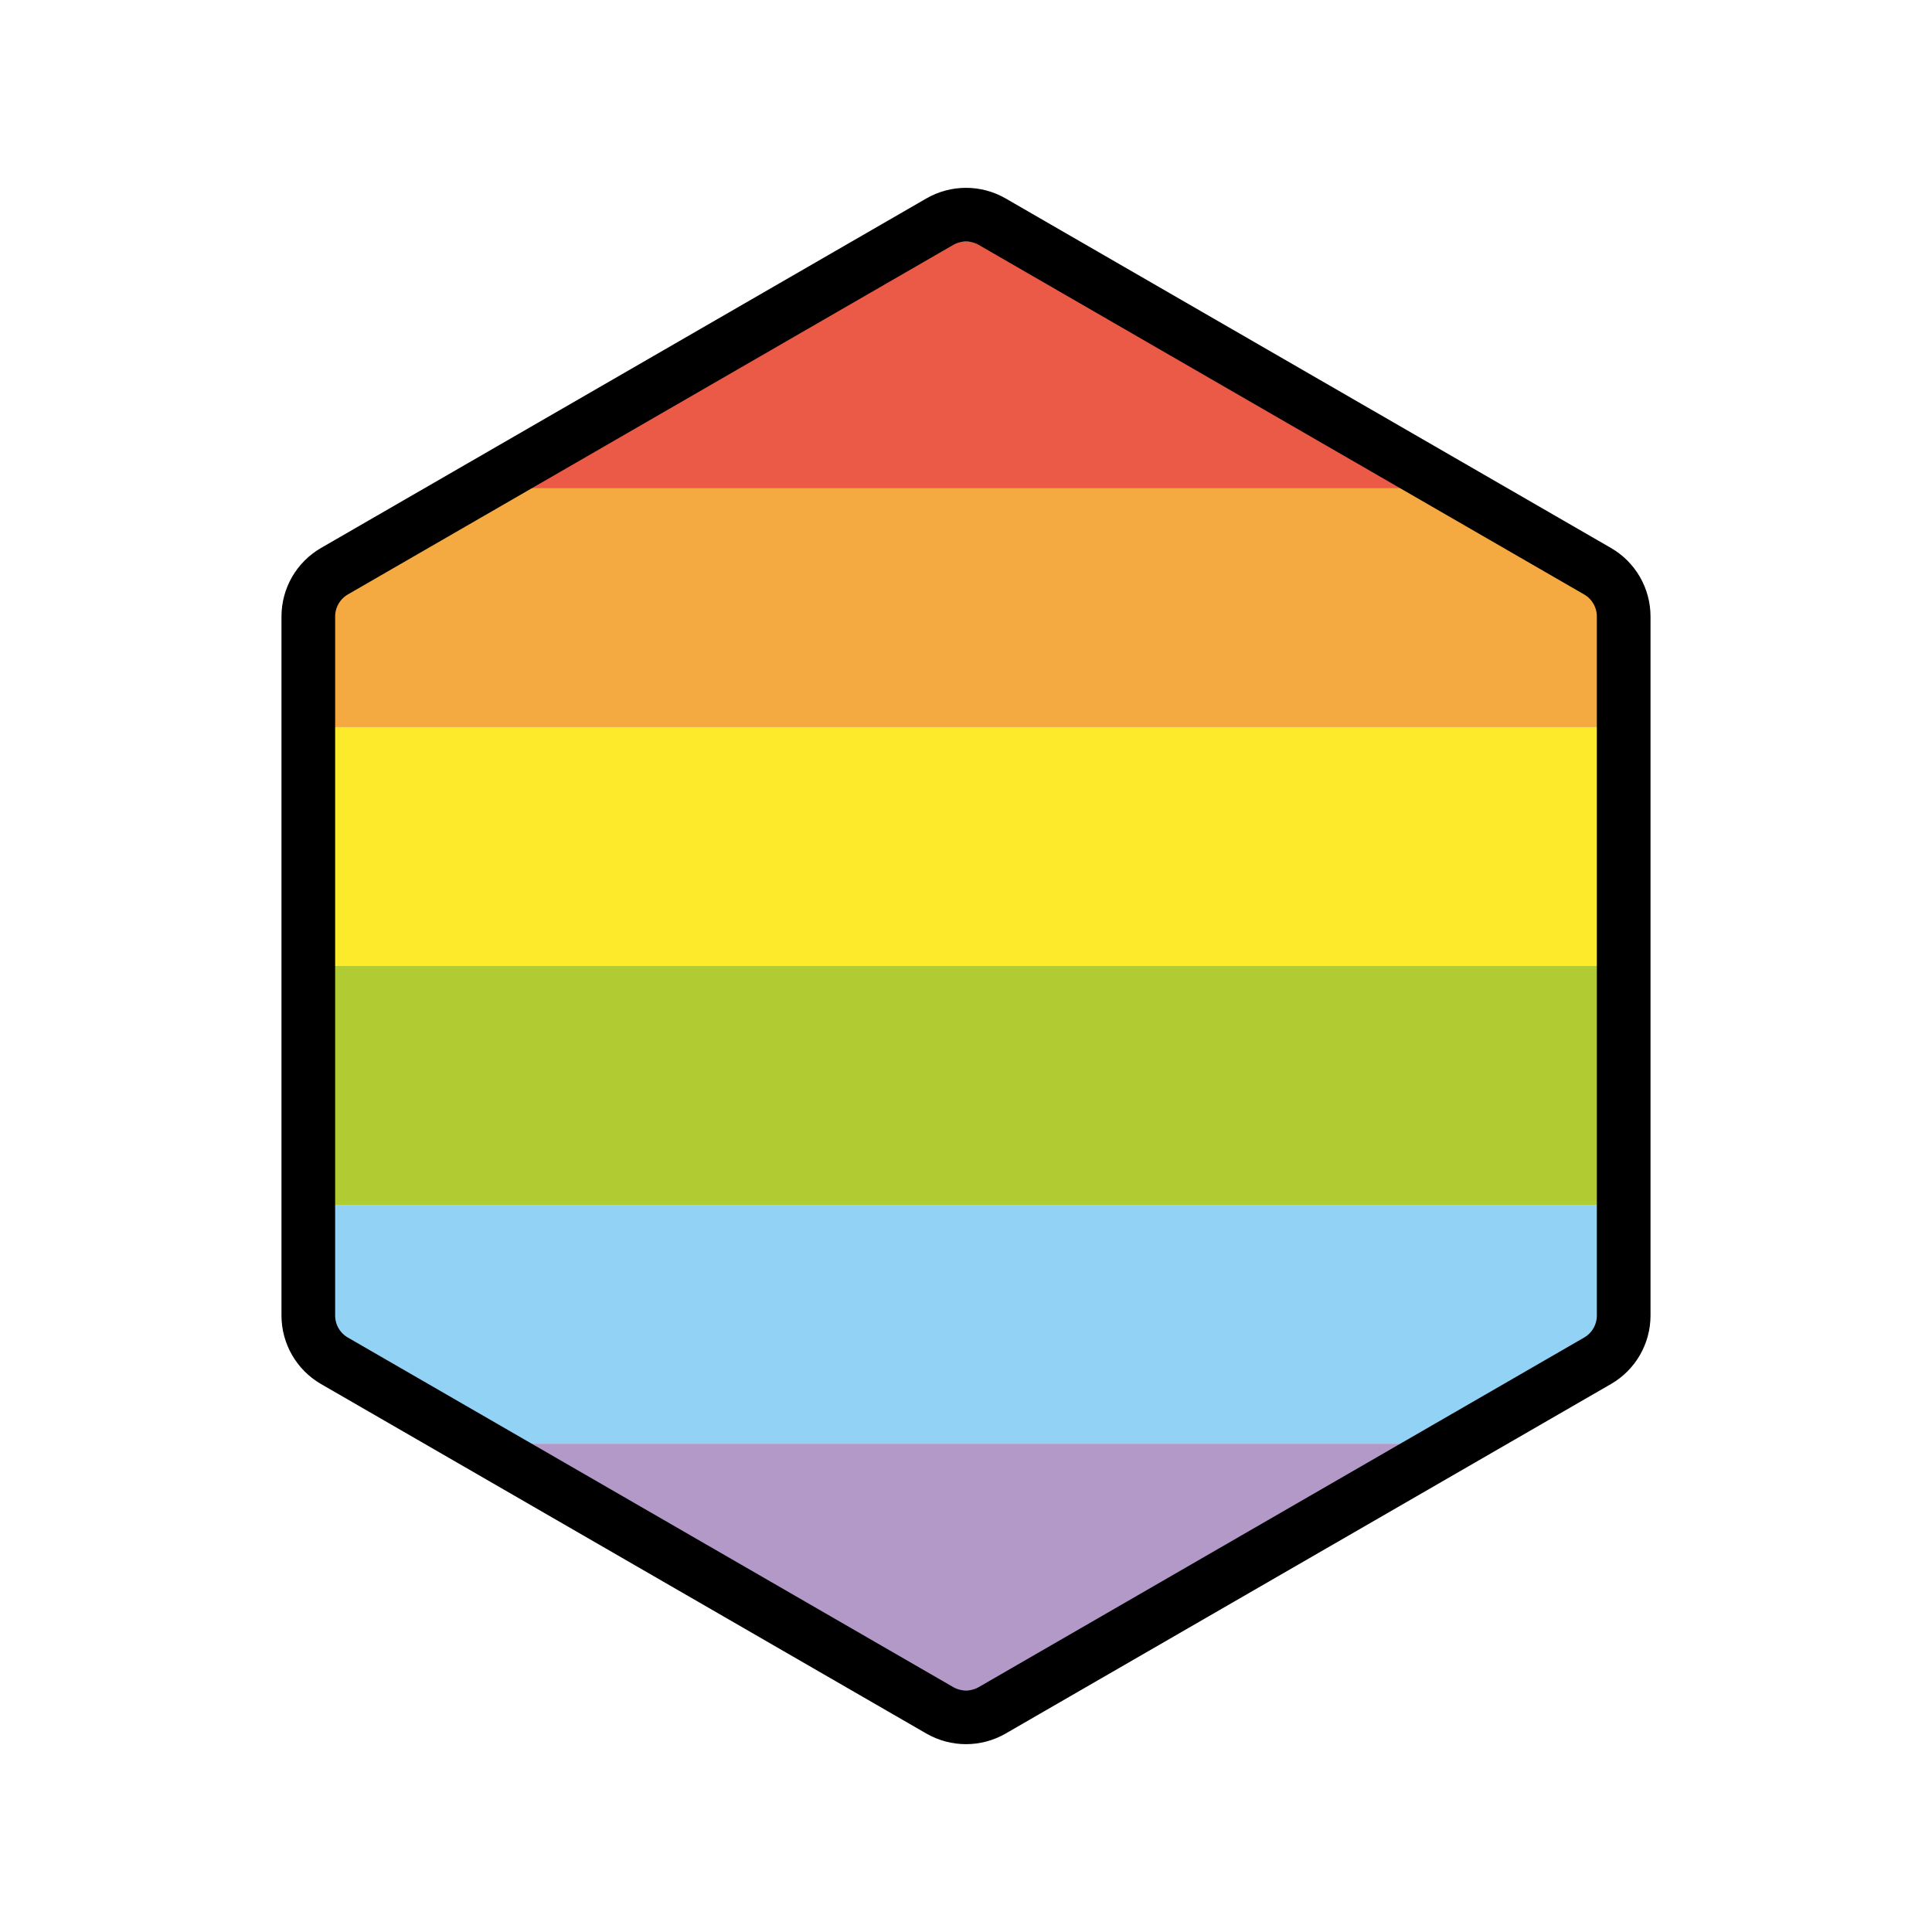
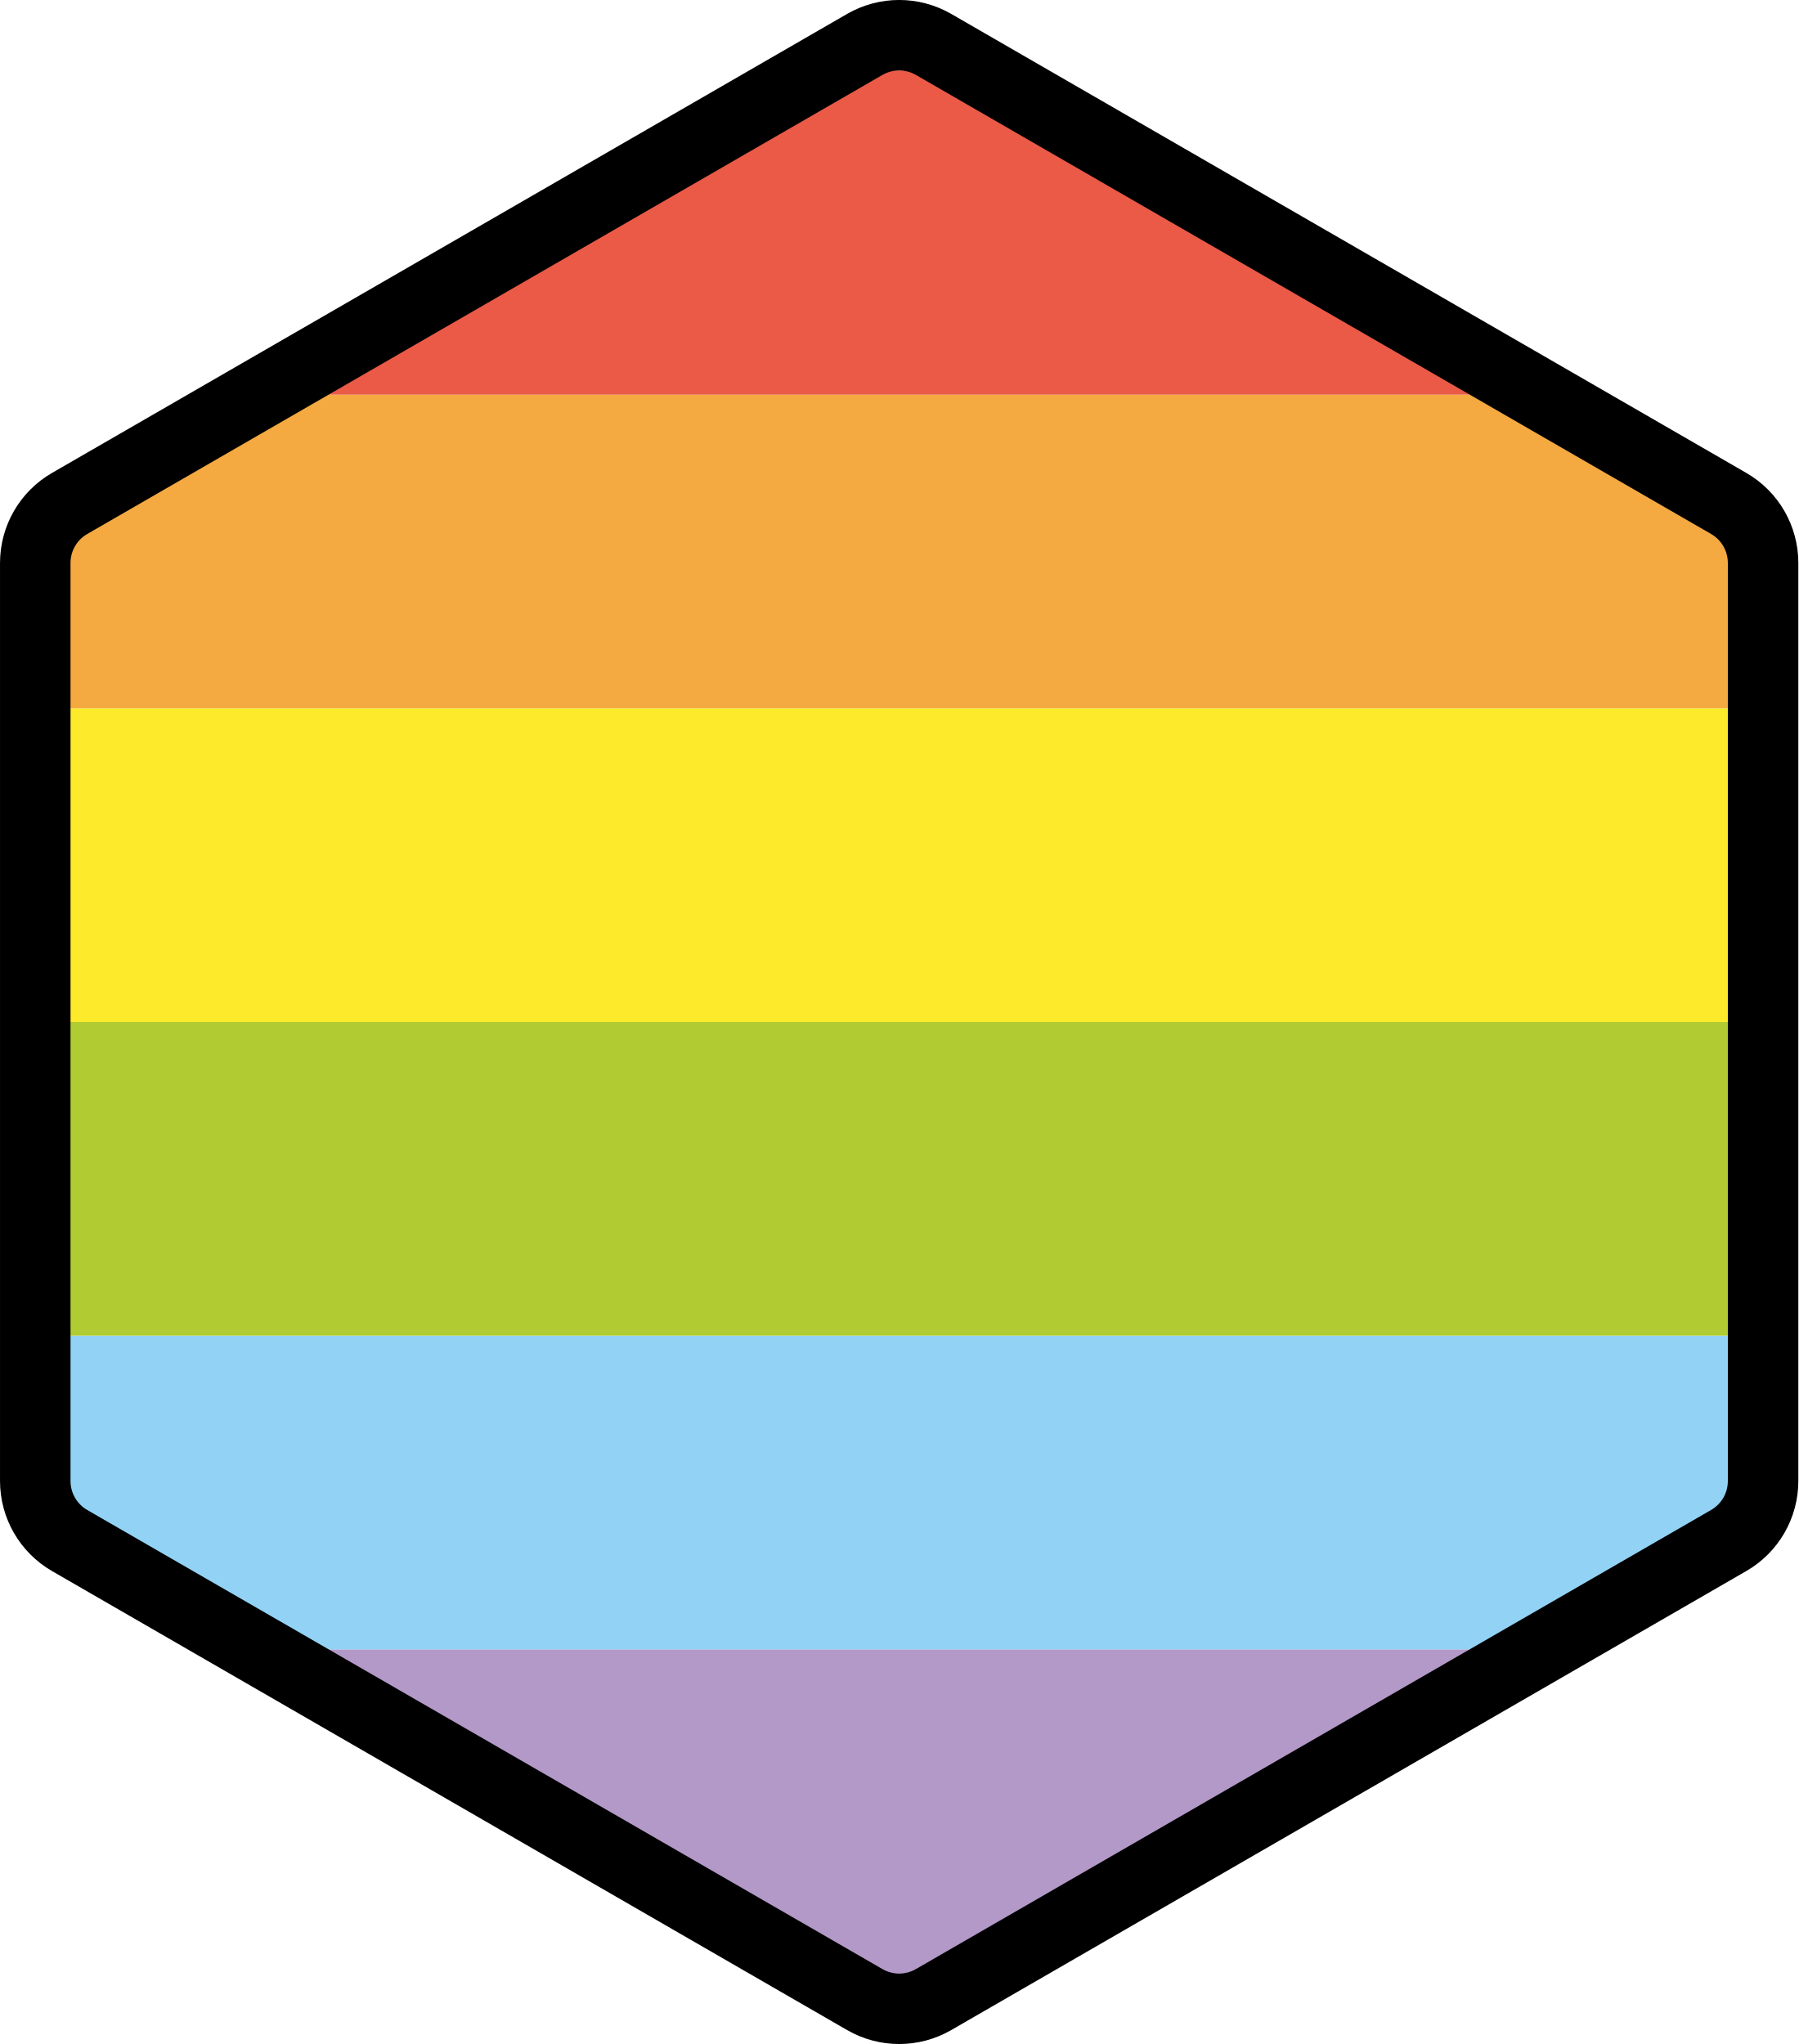
- <svg xmlns="http://www.w3.org/2000/svg" id="emoji" viewBox="0 0 72 72">
-   <g id="color">
-     <path fill="#B399C8" fill-rule="evenodd" d="M33.745 63L17.814 53.802H54.186L38.255 63H33.745Z" clip-rule="evenodd" />
-     <path fill="#92D3F5" fill-rule="evenodd" d="M17.814 53.802L12.466 50.714C11.861 50.366 11.49 49.721 11.49 49.024V44.901H60.51V49.024C60.51 49.721 60.139 50.366 59.534 50.714L54.186 53.802H17.814Z" clip-rule="evenodd" />
-     <path fill="#B1CC33" fill-rule="evenodd" d="M11.49 44.901V36H60.51V44.901H11.49Z" clip-rule="evenodd" />
-     <path fill="#FCEA2B" fill-rule="evenodd" d="M11.49 36V27.099H60.51V36H11.49Z" clip-rule="evenodd" />
-     <path fill="#F4AA41" fill-rule="evenodd" d="M11.49 27.099V22.976C11.49 22.279 11.861 21.634 12.466 21.286L17.814 18.198H54.186L59.534 21.286C60.139 21.634 60.51 22.279 60.51 22.976V27.099H11.49Z" clip-rule="evenodd" />
-     <path fill="#EA5A47" fill-rule="evenodd" d="M17.814 18.198L33.745 9H38.255L54.186 18.198H17.814Z" clip-rule="evenodd" />
+ <svg xmlns="http://www.w3.org/2000/svg" id="emoji" viewBox="0 0 51.021 57.999" version="1.1" width="51.021" height="57.999">
+   <defs id="defs7" />
+   <g id="color" transform="translate(-10.4896,-7.000652)">
+     <path fill="#b399c8" fill-rule="evenodd" d="M 33.745,63 17.814,53.802 H 54.186 L 38.255,63 Z" clip-rule="evenodd" id="path1" />
+     <path fill="#92d3f5" fill-rule="evenodd" d="M 17.814,53.802 12.466,50.714 c -0.604,-0.348 -0.976,-0.993 -0.976,-1.69 v -4.123 h 49.021 v 4.123 c 0,0.698 -0.372,1.342 -0.976,1.69 l -5.349,3.088 z" clip-rule="evenodd" id="path2" />
+     <path fill="#b1cc33" fill-rule="evenodd" d="M 11.49,44.901 V 36 h 49.021 v 8.901 z" clip-rule="evenodd" id="path3" />
+     <path fill="#fcea2b" fill-rule="evenodd" d="M 11.49,36 V 27.099 H 60.51 V 36 Z" clip-rule="evenodd" id="path4" />
+     <path fill="#f4aa41" fill-rule="evenodd" d="m 11.49,27.099 v -4.123 c 0,-0.698 0.372,-1.342 0.976,-1.69 l 5.349,-3.088 h 36.371 l 5.349,3.088 c 0.604,0.348 0.976,0.993 0.976,1.69 v 4.123 z" clip-rule="evenodd" id="path5" />
+     <path fill="#ea5a47" fill-rule="evenodd" d="M 17.814,18.198 33.745,9 h 4.511 l 15.93,9.198 z" clip-rule="evenodd" id="path6" />
  </g>
-   <g id="line">
-     <path fill="none" stroke="#000" stroke-width="2" d="M35.024 8.261C35.628 7.913 36.372 7.913 36.976 8.261L59.534 21.286C60.139 21.634 60.51 22.279 60.51 22.976V49.024C60.51 49.721 60.139 50.366 59.534 50.714L36.976 63.739C36.372 64.087 35.628 64.087 35.024 63.739L12.466 50.714C11.861 50.366 11.49 49.721 11.49 49.024V22.976C11.49 22.279 11.861 21.634 12.466 21.286L35.024 8.261Z" />
+   <g id="line" transform="translate(-10.4896,-7.000652)">
+     <path fill="none" stroke="#000000" stroke-width="2" d="m 35.024,8.261 c 0.604,-0.348 1.348,-0.348 1.952,0 L 59.534,21.286 c 0.604,0.348 0.976,0.993 0.976,1.69 v 26.047 c 0,0.698 -0.372,1.342 -0.976,1.69 L 36.976,63.739 c -0.604,0.348 -1.348,0.348 -1.952,0 L 12.466,50.714 c -0.604,-0.348 -0.976,-0.993 -0.976,-1.69 V 22.976 c 0,-0.698 0.372,-1.342 0.976,-1.69 z" id="path7" />
  </g>
</svg>
